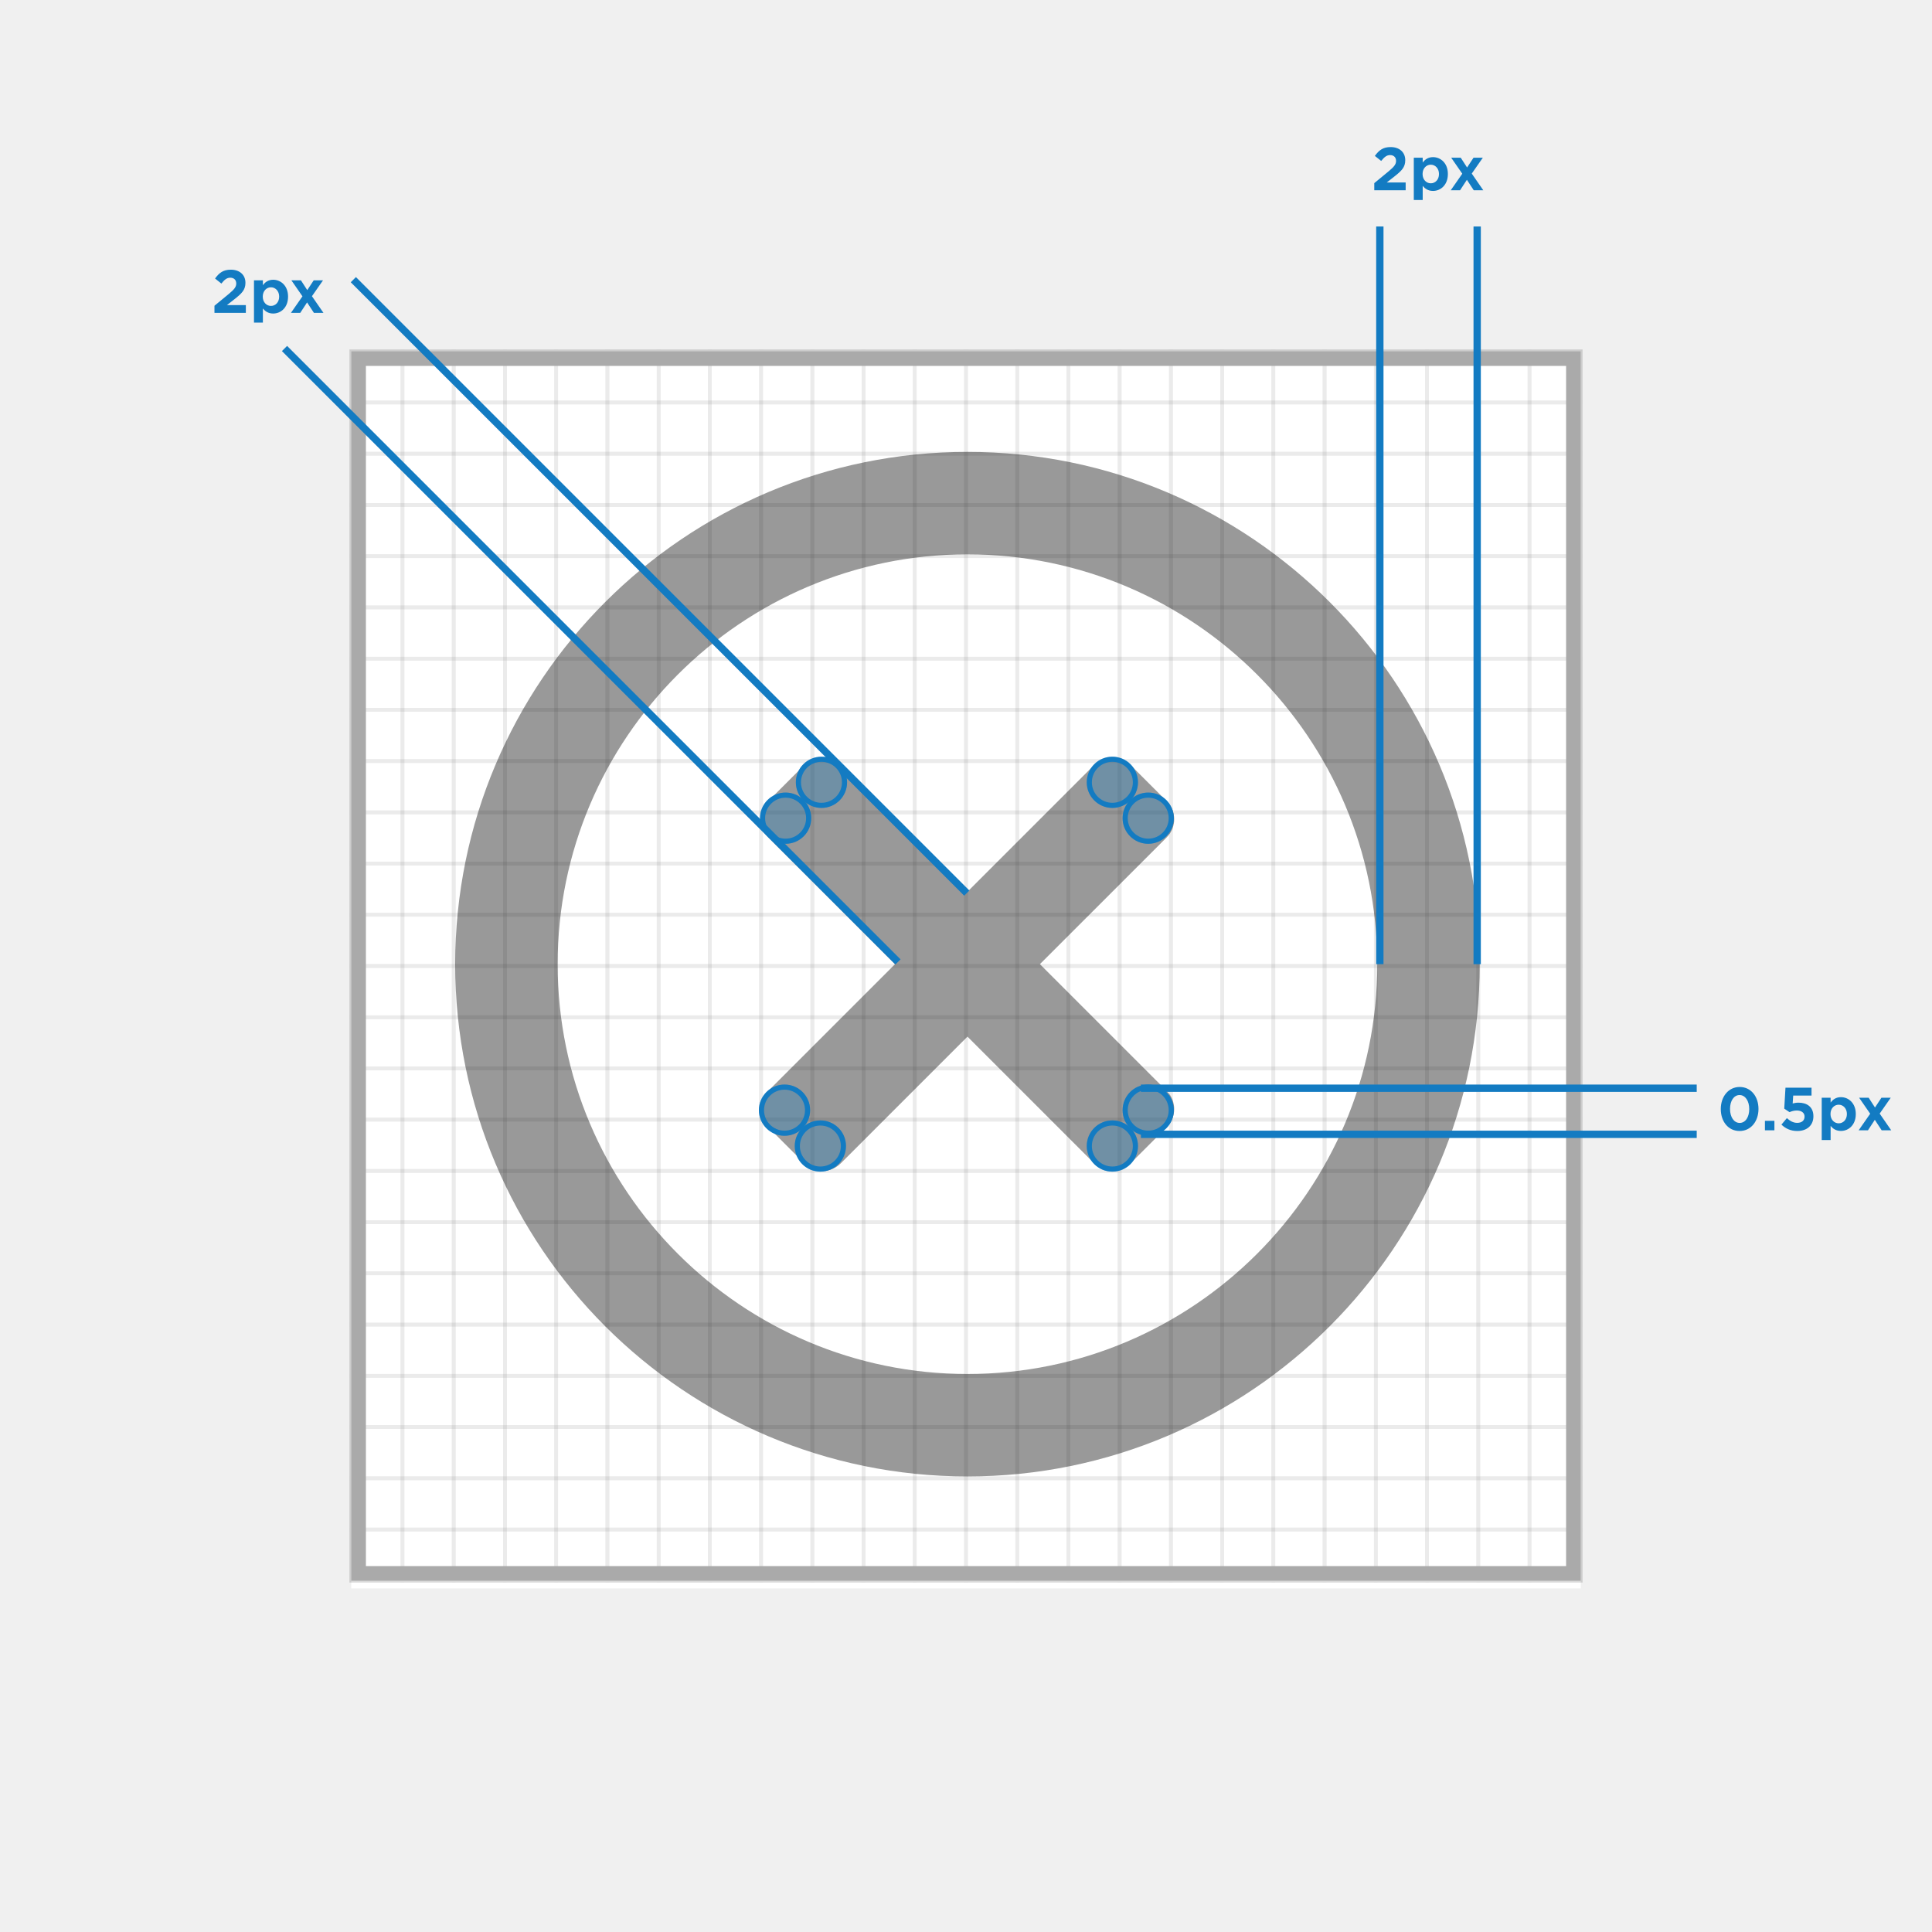
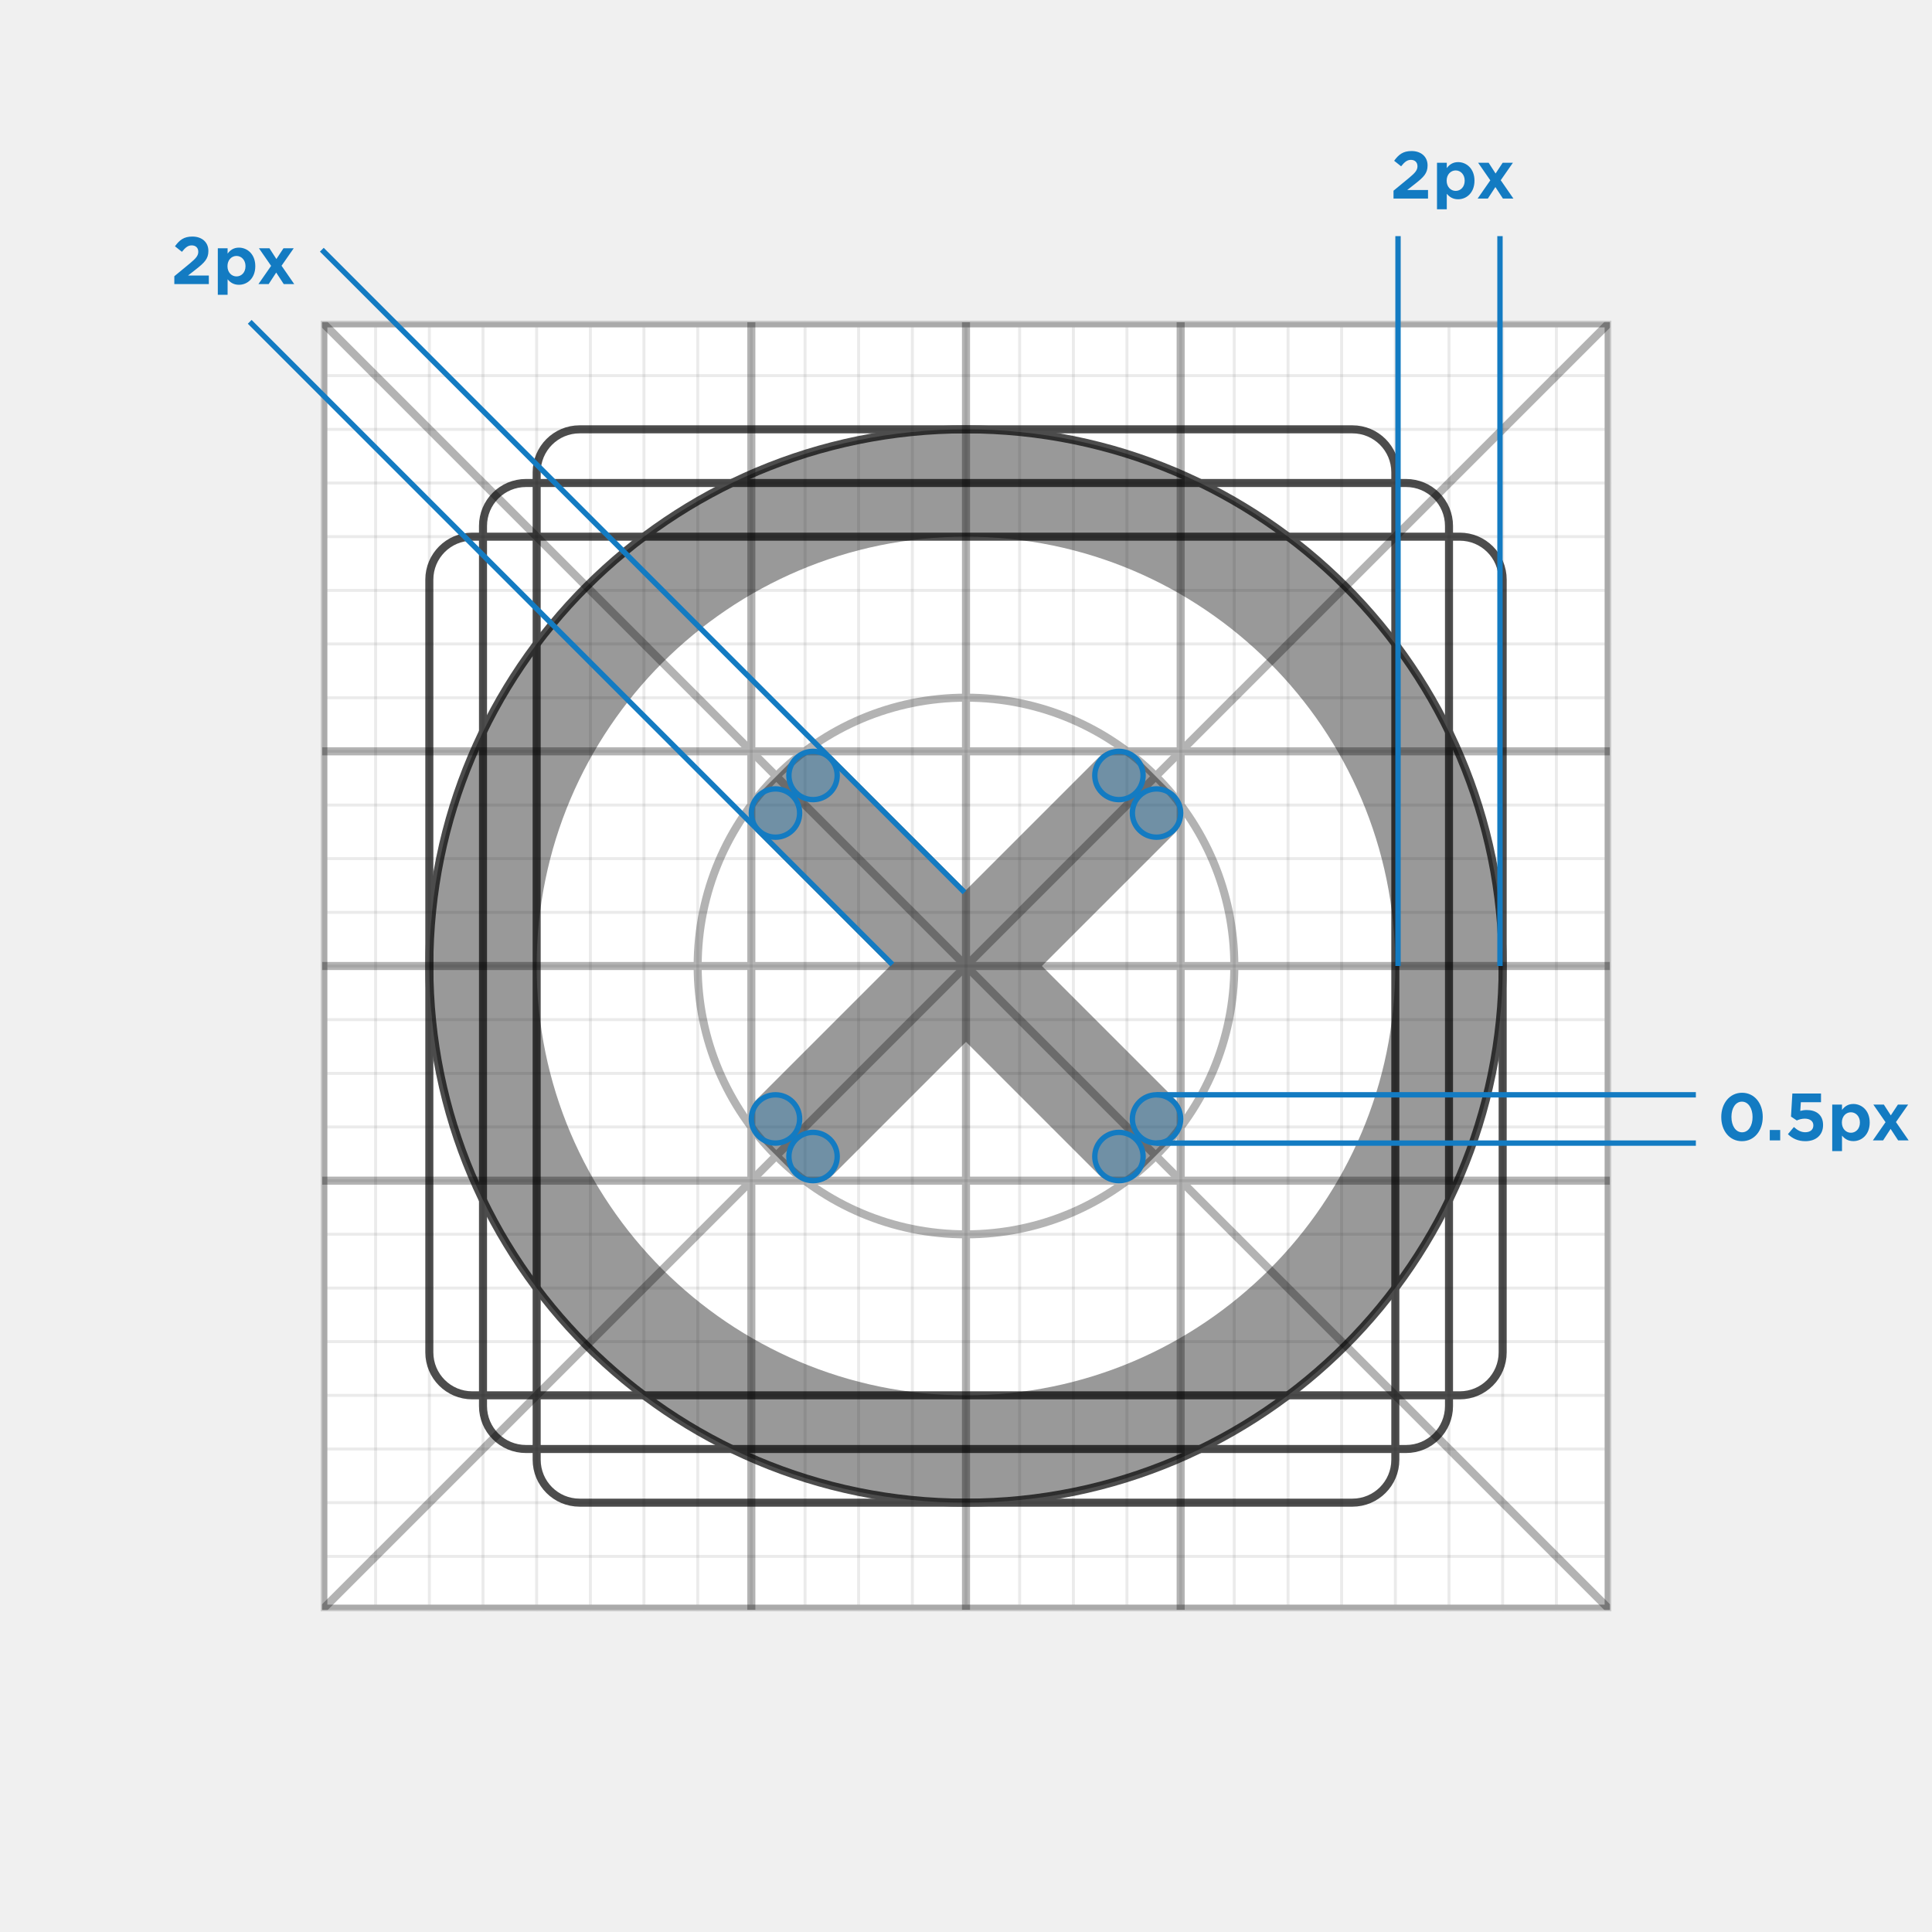
- <svg xmlns="http://www.w3.org/2000/svg" xmlns:xlink="http://www.w3.org/1999/xlink" width="264" height="264" viewBox="0 0 264 264">
-   <defs>
-     <circle id="example-7-a" cx="79.35" cy="93.8" r="3.5" />
-     <circle id="example-7-b" cx="84.25" cy="88.9" r="3.5" />
-     <circle id="example-7-c" cx="3.5" cy="8.4" r="3.5" />
-     <circle id="example-7-d" cx="8.4" cy="3.5" r="3.5" />
-     <circle id="example-7-e" cx="3.5" cy="8.4" r="3.5" />
-     <circle id="example-7-f" cx="8.4" cy="3.5" r="3.5" />
-     <circle id="example-7-g" cx="3.5" cy="8.4" r="3.5" />
-     <circle id="example-7-h" cx="8.4" cy="3.5" r="3.5" />
-   </defs>
-   <g fill="none" fill-rule="evenodd" transform="translate(28 18)">
-     <g transform="translate(20 30)">
-       <rect width="168" height="169.05" fill="#FFF" />
-       <g stroke="#000" stroke-width=".5" opacity=".4">
-         <g opacity=".2">
-           <rect width="7" height="168" x="161" />
-           <rect width="7" height="168" x="154" />
-           <rect width="7" height="168" x="147" />
-           <rect width="7" height="168" x="140" />
-           <rect width="7" height="168" x="133" />
-           <rect width="7" height="168" x="126" />
-           <rect width="7" height="168" x="119" />
-           <rect width="7" height="168" x="112" />
-           <rect width="7" height="168" x="105" />
-           <rect width="7" height="168" x="98" />
-           <rect width="7" height="168" x="91" />
-           <rect width="7" height="168" x="84" />
-           <rect width="7" height="168" x="77" />
-           <rect width="7" height="168" x="70" />
-           <rect width="7" height="168" x="63" />
-           <rect width="7" height="168" x="56" />
-           <rect width="7" height="168" x="49" />
-           <rect width="7" height="168" x="42" />
-           <rect width="7" height="168" x="35" />
-           <rect width="7" height="168" x="28" />
-           <rect width="7" height="168" x="21" />
-           <rect width="7" height="168" x="14" />
-           <rect width="7" height="168" x="7" />
-           <rect width="7" height="168" />
-         </g>
-         <g opacity=".2" transform="rotate(90 84 84)">
-           <rect width="7" height="168" x="161" />
-           <rect width="7" height="168" x="154" />
-           <rect width="7" height="168" x="147" />
-           <rect width="7" height="168" x="140" />
-           <rect width="7" height="168" x="133" />
-           <rect width="7" height="168" x="126" />
-           <rect width="7" height="168" x="119" />
-           <rect width="7" height="168" x="112" />
-           <rect width="7" height="168" x="105" />
-           <rect width="7" height="168" x="98" />
-           <rect width="7" height="168" x="91" />
-           <rect width="7" height="168" x="84" />
-           <rect width="7" height="168" x="77" />
-           <rect width="7" height="168" x="70" />
-           <rect width="7" height="168" x="63" />
-           <rect width="7" height="168" x="56" />
-           <rect width="7" height="168" x="49" />
-           <rect width="7" height="168" x="42" />
-           <rect width="7" height="168" x="35" />
-           <rect width="7" height="168" x="28" />
-           <rect width="7" height="168" x="21" />
-           <rect width="7" height="168" x="14" />
-           <rect width="7" height="168" x="7" />
-           <rect width="7" height="168" />
-         </g>
-       </g>
-       <rect width="166" height="166" x="1" y="1" stroke="#AAA" stroke-width="2" />
+ <svg xmlns="http://www.w3.org/2000/svg" width="720" height="720" viewBox="0 0 720 720" fill="none">
+   <rect width="480" height="480" transform="translate(120 120)" fill="white" />
+   <g opacity="0.4">
+     <g opacity="0.2">
+       <rect x="580" y="120" width="20" height="480" stroke="black" />
+       <rect x="560" y="120" width="20" height="480" stroke="black" />
+       <rect x="540" y="120" width="20" height="480" stroke="black" />
+       <rect x="520" y="120" width="20" height="480" stroke="black" />
+       <rect x="500" y="120" width="20" height="480" stroke="black" />
+       <rect x="480" y="120" width="20" height="480" stroke="black" />
+       <rect x="460" y="120" width="20" height="480" stroke="black" />
+       <rect x="440" y="120" width="20" height="480" stroke="black" />
+       <rect x="420" y="120" width="20" height="480" stroke="black" />
+       <rect x="400" y="120" width="20" height="480" stroke="black" />
+       <rect x="380" y="120" width="20" height="480" stroke="black" />
+       <rect x="360" y="120" width="20" height="480" stroke="black" />
+       <rect x="340" y="120" width="20" height="480" stroke="black" />
+       <rect x="320" y="120" width="20" height="480" stroke="black" />
+       <rect x="300" y="120" width="20" height="480" stroke="black" />
+       <rect x="280" y="120" width="20" height="480" stroke="black" />
+       <rect x="260" y="120" width="20" height="480" stroke="black" />
+       <rect x="240" y="120" width="20" height="480" stroke="black" />
+       <rect x="220" y="120" width="20" height="480" stroke="black" />
+       <rect x="200" y="120" width="20" height="480" stroke="black" />
+       <rect x="180" y="120" width="20" height="480" stroke="black" />
+       <rect x="160" y="120" width="20" height="480" stroke="black" />
+       <rect x="140" y="120" width="20" height="480" stroke="black" />
+       <rect x="120" y="120" width="20" height="480" stroke="black" />
    </g>
-     <g opacity=".4" transform="translate(20.2 29.75)">
-       <rect width="168" height="168" />
-       <path fill="#000" fill-rule="nonzero" d="M84,14 C122.64,14 154,45.36 154,84 C154,122.64 122.64,154 84,154 C45.36,154 14,122.64 14,84 C14,45.36 45.36,14 84,14 Z M84,140 C114.87,140 140,114.87 140,84 C140,53.13 114.87,28 84,28 C53.13,28 28,53.13 28,84 C28,114.87 53.13,140 84,140 Z M93.899,84 L111.224,101.324 C112.59,102.691 112.59,104.907 111.224,106.274 L106.274,111.224 C104.907,112.59 102.691,112.59 101.324,111.224 L84,93.899 L66.676,111.224 C65.309,112.59 63.093,112.59 61.726,111.224 L56.776,106.274 C55.41,104.907 55.41,102.691 56.776,101.324 L74.101,84 L56.776,66.676 C55.41,65.309 55.41,63.093 56.776,61.726 L61.726,56.776 C63.093,55.41 65.309,55.41 66.676,56.776 L84,74.101 L101.324,56.776 C102.691,55.41 104.907,55.41 106.274,56.776 L111.224,61.726 C112.59,63.093 112.59,65.309 111.224,66.676 L93.899,84 Z" />
-     </g>
-     <g>
-       <g>
-         <g transform="rotate(180 79.35 93.8)">
-           <use fill="#137BC2" fill-opacity=".3" xlink:href="#example-7-a" />
-           <circle cx="79.35" cy="93.8" r="3.15" stroke="#137BC2" stroke-width=".7" />
-         </g>
-         <g transform="rotate(180 84.25 88.9)">
-           <use fill="#137BC2" fill-opacity=".3" xlink:href="#example-7-b" />
-           <circle cx="84.25" cy="88.9" r="3.15" stroke="#137BC2" stroke-width=".7" />
-         </g>
-         <g fill="#137BC2" transform="rotate(-45 41.445 2.282)">
-           <rect width="1" height="118.544" x="13.3" />
-           <rect width="1" height="118.544" />
-         </g>
-         <path fill="#137BC2" d="M1.306 24.755L1.306 23.779 3.258 22.171C3.994 21.555 4.282 21.227 4.282 20.739 4.282 20.227 3.938 19.947 3.466 19.947 3.002 19.947 2.682 20.211 2.25 20.747L1.386 20.059C1.954 19.275 2.506 18.851 3.546 18.851 4.738 18.851 5.538 19.555 5.538 20.635L5.538 20.651C5.538 21.611 5.042 22.099 4.01 22.907L3.01 23.691 5.594 23.691 5.594 24.755 1.306 24.755zM9.026 23.803C9.634 23.803 10.146 23.315 10.146 22.539L10.146 22.523C10.146 21.763 9.634 21.259 9.026 21.259 8.418 21.259 7.906 21.763 7.906 22.523L7.906 22.539C7.906 23.299 8.418 23.803 9.026 23.803zM6.706 26.083L6.706 20.307 7.922 20.307 7.922 20.971C8.234 20.547 8.666 20.227 9.33 20.227 10.37 20.227 11.362 21.043 11.362 22.523L11.362 22.539C11.362 24.019 10.386 24.843 9.33 24.843 8.65 24.843 8.226 24.523 7.922 24.155L7.922 26.083 6.706 26.083zM13.122 20.307L13.986 21.643 14.866 20.307 16.138 20.307 14.626 22.475 16.202 24.755 14.898 24.755 13.962 23.323 13.026 24.755 11.754 24.755 13.33 22.491 11.818 20.307 13.122 20.307zM159.79 8L159.79 7.024 161.742 5.416C162.478 4.8 162.766 4.472 162.766 3.984 162.766 3.472 162.422 3.192 161.95 3.192 161.486 3.192 161.166 3.456 160.734 3.992L159.87 3.304C160.438 2.52 160.99 2.096 162.03 2.096 163.222 2.096 164.022 2.8 164.022 3.88L164.022 3.896C164.022 4.856 163.526 5.344 162.494 6.152L161.494 6.936 164.078 6.936 164.078 8 159.79 8zM167.51 7.048C168.118 7.048 168.63 6.56 168.63 5.784L168.63 5.768C168.63 5.008 168.118 4.504 167.51 4.504 166.902 4.504 166.39 5.008 166.39 5.768L166.39 5.784C166.39 6.544 166.902 7.048 167.51 7.048zM165.19 9.328L165.19 3.552 166.406 3.552 166.406 4.216C166.718 3.792 167.15 3.472 167.814 3.472 168.854 3.472 169.846 4.288 169.846 5.768L169.846 5.784C169.846 7.264 168.87 8.088 167.814 8.088 167.134 8.088 166.71 7.768 166.406 7.4L166.406 9.328 165.19 9.328zM171.606 3.552L172.47 4.888 173.35 3.552 174.622 3.552 173.11 5.72 174.686 8 173.382 8 172.446 6.568 171.51 8 170.238 8 171.814 5.736 170.302 3.552 171.606 3.552z" />
-         <rect width="75.95" height="1" x="127.9" y="130.2" fill="#137BC2" />
-         <path fill="#137BC2" d="M209.706,136.546 C208.154,136.546 207.138,135.242 207.138,133.554 L207.138,133.538 C207.138,131.858 208.178,130.53 209.722,130.53 C211.258,130.53 212.29,131.834 212.29,133.522 L212.29,133.538 C212.29,135.218 211.258,136.546 209.706,136.546 Z M209.722,135.442 C210.522,135.442 211.026,134.626 211.026,133.554 L211.026,133.538 C211.026,132.466 210.498,131.634 209.706,131.634 C208.914,131.634 208.402,132.442 208.402,133.522 L208.402,133.538 C208.402,134.618 208.922,135.442 209.722,135.442 Z M213.17,136.45 L213.17,135.154 L214.466,135.154 L214.466,136.45 L213.17,136.45 Z M217.594,136.546 C216.674,136.546 215.986,136.21 215.426,135.674 L216.17,134.786 C216.618,135.194 217.058,135.434 217.578,135.434 C218.194,135.434 218.586,135.122 218.586,134.586 L218.586,134.57 C218.586,134.05 218.154,133.746 217.522,133.746 C217.146,133.746 216.81,133.85 216.53,133.97 L215.81,133.49 L215.978,130.626 L219.538,130.626 L219.538,131.706 L217.034,131.706 L216.962,132.786 C217.202,132.722 217.426,132.674 217.762,132.674 C218.89,132.674 219.794,133.234 219.794,134.53 L219.794,134.546 C219.794,135.77 218.922,136.546 217.594,136.546 Z M223.25,135.498 C223.858,135.498 224.37,135.01 224.37,134.234 L224.37,134.218 C224.37,133.458 223.858,132.954 223.25,132.954 C222.642,132.954 222.13,133.458 222.13,134.218 L222.13,134.234 C222.13,134.994 222.642,135.498 223.25,135.498 Z M220.93,137.778 L220.93,132.002 L222.146,132.002 L222.146,132.666 C222.458,132.242 222.89,131.922 223.554,131.922 C224.594,131.922 225.586,132.738 225.586,134.218 L225.586,134.234 C225.586,135.714 224.61,136.538 223.554,136.538 C222.874,136.538 222.45,136.218 222.146,135.85 L222.146,137.778 L220.93,137.778 Z M227.346,132.002 L228.21,133.338 L229.09,132.002 L230.362,132.002 L228.85,134.17 L230.426,136.45 L229.122,136.45 L228.186,135.018 L227.25,136.45 L225.978,136.45 L227.554,134.186 L226.042,132.002 L227.346,132.002 Z" />
-         <rect width="75.95" height="1" x="127.9" y="136.5" fill="#137BC2" />
-         <rect width="1" height="100.8" x="173.35" y="12.95" fill="#137BC2" />
-         <rect width="1" height="100.8" x="160.05" y="12.95" fill="#137BC2" />
-       </g>
-       <g transform="matrix(-1 0 0 1 132.4 85.4)">
-         <g transform="rotate(180 3.5 8.4)">
-           <use fill="#137BC2" fill-opacity=".3" xlink:href="#example-7-c" />
-           <circle cx="3.5" cy="8.4" r="3.15" stroke="#137BC2" stroke-width=".7" />
-         </g>
-         <g transform="rotate(180 8.4 3.5)">
-           <use fill="#137BC2" fill-opacity=".3" xlink:href="#example-7-d" />
-           <circle cx="8.4" cy="3.5" r="3.15" stroke="#137BC2" stroke-width=".7" />
-         </g>
-       </g>
-     </g>
-     <g transform="matrix(1 0 0 -1 75.7 142.1)">
-       <g transform="rotate(180 3.5 8.4)">
-         <use fill="#137BC2" fill-opacity=".3" xlink:href="#example-7-e" />
-         <circle cx="3.5" cy="8.4" r="3.15" stroke="#137BC2" stroke-width=".7" />
-       </g>
-       <g transform="rotate(180 8.4 3.5)">
-         <use fill="#137BC2" fill-opacity=".3" xlink:href="#example-7-f" />
-         <circle cx="8.4" cy="3.5" r="3.15" stroke="#137BC2" stroke-width=".7" />
-       </g>
-       <g transform="matrix(-1 0 0 1 56.7 0)">
-         <g transform="rotate(180 3.5 8.4)">
-           <use fill="#137BC2" fill-opacity=".3" xlink:href="#example-7-g" />
-           <circle cx="3.5" cy="8.4" r="3.15" stroke="#137BC2" stroke-width=".7" />
-         </g>
-         <g transform="rotate(180 8.4 3.5)">
-           <use fill="#137BC2" fill-opacity=".3" xlink:href="#example-7-h" />
-           <circle cx="8.4" cy="3.5" r="3.15" stroke="#137BC2" stroke-width=".7" />
-         </g>
-       </g>
+     <g opacity="0.2">
+       <rect x="600" y="580" width="20" height="480" transform="rotate(90 600 580)" stroke="black" />
+       <rect x="600" y="560" width="20" height="480" transform="rotate(90 600 560)" stroke="black" />
+       <rect x="600" y="540" width="20" height="480" transform="rotate(90 600 540)" stroke="black" />
+       <rect x="600" y="520" width="20" height="480" transform="rotate(90 600 520)" stroke="black" />
+       <rect x="600" y="500" width="20" height="480" transform="rotate(90 600 500)" stroke="black" />
+       <rect x="600" y="480" width="20" height="480" transform="rotate(90 600 480)" stroke="black" />
+       <rect x="600" y="460" width="20" height="480" transform="rotate(90 600 460)" stroke="black" />
+       <rect x="600" y="440" width="20" height="480" transform="rotate(90 600 440)" stroke="black" />
+       <rect x="600" y="420" width="20" height="480" transform="rotate(90 600 420)" stroke="black" />
+       <rect x="600" y="400" width="20" height="480" transform="rotate(90 600 400)" stroke="black" />
+       <rect x="600" y="380" width="20" height="480" transform="rotate(90 600 380)" stroke="black" />
+       <rect x="600" y="360" width="20" height="480" transform="rotate(90 600 360)" stroke="black" />
+       <rect x="600" y="340" width="20" height="480" transform="rotate(90 600 340)" stroke="black" />
+       <rect x="600" y="320" width="20" height="480" transform="rotate(90 600 320)" stroke="black" />
+       <rect x="600" y="300" width="20" height="480" transform="rotate(90 600 300)" stroke="black" />
+       <rect x="600" y="280" width="20" height="480" transform="rotate(90 600 280)" stroke="black" />
+       <rect x="600" y="260" width="20" height="480" transform="rotate(90 600 260)" stroke="black" />
+       <rect x="600" y="240" width="20" height="480" transform="rotate(90 600 240)" stroke="black" />
+       <rect x="600" y="220" width="20" height="480" transform="rotate(90 600 220)" stroke="black" />
+       <rect x="600" y="200" width="20" height="480" transform="rotate(90 600 200)" stroke="black" />
+       <rect x="600" y="180" width="20" height="480" transform="rotate(90 600 180)" stroke="black" />
+       <rect x="600" y="160" width="20" height="480" transform="rotate(90 600 160)" stroke="black" />
+       <rect x="600" y="140" width="20" height="480" transform="rotate(90 600 140)" stroke="black" />
+       <rect x="600" y="120" width="20" height="480" transform="rotate(90 600 120)" stroke="black" />
    </g>
  </g>
+   <rect x="121" y="121" width="478" height="478" stroke="#AAAAAA" stroke-width="2" />
+   <mask id="mask0" mask-type="alpha" maskUnits="userSpaceOnUse" x="120" y="120" width="480" height="480">
+     <rect x="120" y="120" width="480" height="480" fill="white" />
+   </mask>
+   <g mask="url(#mask0)">
+     <g opacity="0.3">
+       <path d="M600 120L120 600" stroke="black" stroke-width="3" />
+       <path d="M120 120L600 600" stroke="black" stroke-width="3" />
+       <path fill-rule="evenodd" clip-rule="evenodd" d="M360 460C415.228 460 460 415.228 460 360C460 304.772 415.228 260 360 260C304.772 260 260 304.772 260 360C260 415.228 304.772 460 360 460Z" stroke="black" stroke-width="3" />
+       <path d="M360 120V600" stroke="black" stroke-width="3" />
+       <path d="M280 120V600" stroke="black" stroke-width="3" />
+       <path d="M440 120V600" stroke="black" stroke-width="3" />
+       <path d="M120 360H600" stroke="black" stroke-width="3" />
+       <path d="M120 440H600" stroke="black" stroke-width="3" />
+       <path d="M120 280H600" stroke="black" stroke-width="3" />
+     </g>
+     <g opacity="0.7">
+       <path fill-rule="evenodd" clip-rule="evenodd" d="M360 560C470.457 560 560 470.457 560 360C560 249.543 470.457 160 360 160C249.543 160 160 249.543 160 360C160 470.457 249.543 560 360 560Z" stroke="black" stroke-width="3" />
+       <rect x="160" y="200" width="400" height="320" rx="16" stroke="black" stroke-width="3" />
+       <rect x="200" y="160" width="320" height="400" rx="16" stroke="black" stroke-width="3" />
+       <rect x="540" y="180" width="360" height="360" rx="16" transform="rotate(90 540 180)" stroke="black" stroke-width="3" />
+     </g>
+   </g>
+   <g opacity="0.4">
+     <path fill-rule="evenodd" clip-rule="evenodd" d="M360 160C249.6 160 160 249.6 160 360C160 470.4 249.6 560 360 560C470.4 560 560 470.4 560 360C560 249.6 470.4 160 360 160ZM360 520C271.8 520 200 448.2 200 360C200 271.8 271.8 200 360 200C448.2 200 520 271.8 520 360C520 448.2 448.2 520 360 520ZM437.782 310.503L388.284 360L437.782 409.497C441.687 413.403 441.687 419.734 437.782 423.64L423.64 437.782C419.734 441.687 413.403 441.687 409.497 437.782L360 388.284L310.503 437.782C306.597 441.687 300.266 441.687 296.36 437.782L282.218 423.64C278.313 419.734 278.313 413.403 282.218 409.497L331.716 360L282.218 310.503C278.313 306.597 278.313 300.266 282.218 296.36L296.36 282.218C300.266 278.313 306.597 278.313 310.503 282.218L360 331.716L409.497 282.218C413.403 278.313 419.734 278.313 423.64 282.218L437.782 296.36C441.687 300.266 441.687 306.597 437.782 310.503Z" fill="black" />
+   </g>
+   <path d="M280 303C280 298.029 284.029 294 289 294C293.971 294 298 298.029 298 303C298 307.971 293.971 312 289 312C284.029 312 280 307.971 280 303Z" fill="#137BC2" fill-opacity="0.3" stroke="#137BC2" stroke-width="2" />
+   <path d="M294 289C294 284.029 298.029 280 303 280C307.971 280 312 284.029 312 289C312 293.971 307.971 298 303 298C298.029 298 294 293.971 294 289Z" fill="#137BC2" fill-opacity="0.3" stroke="#137BC2" stroke-width="2" />
+   <rect x="119.228" y="93.772" width="2" height="338.697" transform="rotate(-45 119.228 93.772)" fill="#137BC2" />
+   <rect x="92.357" y="120.642" width="2" height="338.697" transform="rotate(-45 92.3574 120.642)" fill="#137BC2" />
+   <path d="M64.965 105.87H77.829V102.678H70.076L73.076 100.326C76.172 97.902 77.66 96.438 77.66 93.558V93.51C77.66 90.27 75.26 88.158 71.684 88.158C68.564 88.158 66.909 89.43 65.204 91.782L67.796 93.846C69.093 92.238 70.052 91.446 71.445 91.446C72.861 91.446 73.892 92.286 73.892 93.822C73.892 95.286 73.028 96.27 70.82 98.118L64.965 102.942V105.87ZM88.132 103.014C86.308 103.014 84.772 101.502 84.772 99.222V99.174C84.772 96.894 86.308 95.382 88.132 95.382C89.956 95.382 91.492 96.894 91.492 99.174V99.222C91.492 101.55 89.956 103.014 88.132 103.014ZM81.172 109.854H84.82V104.07C85.732 105.174 87.004 106.134 89.044 106.134C92.212 106.134 95.14 103.662 95.14 99.222V99.174C95.14 94.734 92.164 92.286 89.044 92.286C87.052 92.286 85.756 93.246 84.82 94.518V92.526H81.172V109.854ZM100.413 92.526H96.501L101.037 99.078L96.309 105.87H100.125L102.933 101.574L105.741 105.87H109.653L104.925 99.03L109.461 92.526H105.645L103.005 96.534L100.413 92.526Z" fill="#137BC2" />
+   <path d="M519.32 74H532.184V70.808H524.432L527.432 68.456C530.528 66.032 532.016 64.568 532.016 61.688V61.64C532.016 58.4 529.616 56.288 526.04 56.288C522.92 56.288 521.264 57.56 519.56 59.912L522.152 61.976C523.448 60.368 524.408 59.576 525.8 59.576C527.216 59.576 528.248 60.416 528.248 61.952C528.248 63.416 527.384 64.4 525.176 66.248L519.32 71.072V74ZM542.487 71.144C540.663 71.144 539.127 69.632 539.127 67.352V67.304C539.127 65.024 540.663 63.512 542.487 63.512C544.311 63.512 545.847 65.024 545.847 67.304V67.352C545.847 69.68 544.311 71.144 542.487 71.144ZM535.527 77.984H539.175V72.2C540.087 73.304 541.359 74.264 543.399 74.264C546.567 74.264 549.495 71.792 549.495 67.352V67.304C549.495 62.864 546.519 60.416 543.399 60.416C541.407 60.416 540.111 61.376 539.175 62.648V60.656H535.527V77.984ZM554.769 60.656H550.857L555.393 67.208L550.665 74H554.481L557.289 69.704L560.097 74H564.009L559.281 67.16L563.817 60.656H560.001L557.361 64.664L554.769 60.656Z" fill="#137BC2" />
+   <rect x="431" y="407" width="201" height="2" fill="#137BC2" />
+   <path d="M649.168 425.288C653.824 425.288 656.92 421.304 656.92 416.264V416.216C656.92 411.152 653.824 407.24 649.216 407.24C644.584 407.24 641.464 411.224 641.464 416.264V416.312C641.464 421.376 644.512 425.288 649.168 425.288ZM649.216 421.976C646.816 421.976 645.256 419.504 645.256 416.264V416.216C645.256 412.976 646.792 410.552 649.168 410.552C651.544 410.552 653.128 413.048 653.128 416.264V416.312C653.128 419.528 651.616 421.976 649.216 421.976ZM659.539 425H663.427V421.112H659.539V425ZM672.806 425.288C676.79 425.288 679.406 422.96 679.406 419.288V419.24C679.406 415.352 676.694 413.672 673.31 413.672C672.302 413.672 671.63 413.816 670.91 414.008L671.126 410.768H678.638V407.528H667.958L667.454 416.12L669.614 417.56C670.454 417.2 671.462 416.888 672.59 416.888C674.486 416.888 675.782 417.8 675.782 419.36V419.408C675.782 421.016 674.606 421.952 672.758 421.952C671.198 421.952 669.878 421.232 668.534 420.008L666.302 422.672C667.982 424.28 670.046 425.288 672.806 425.288ZM689.776 422.144C687.952 422.144 686.416 420.632 686.416 418.352V418.304C686.416 416.024 687.952 414.512 689.776 414.512C691.6 414.512 693.136 416.024 693.136 418.304V418.352C693.136 420.68 691.6 422.144 689.776 422.144ZM682.816 428.984H686.464V423.2C687.376 424.304 688.648 425.264 690.688 425.264C693.856 425.264 696.784 422.792 696.784 418.352V418.304C696.784 413.864 693.808 411.416 690.688 411.416C688.696 411.416 687.4 412.376 686.464 413.648V411.656H682.816V428.984ZM702.058 411.656H698.146L702.682 418.208L697.954 425H701.77L704.578 420.704L707.386 425H711.298L706.57 418.16L711.106 411.656H707.29L704.65 415.664L702.058 411.656Z" fill="#137BC2" />
+   <rect x="431" y="425" width="201" height="2" fill="#137BC2" />
+   <rect x="558" y="88" width="2" height="272" fill="#137BC2" />
+   <rect x="520" y="88" width="2" height="272" fill="#137BC2" />
+   <path d="M440 303C440 298.029 435.971 294 431 294C426.029 294 422 298.029 422 303C422 307.971 426.029 312 431 312C435.971 312 440 307.971 440 303Z" fill="#137BC2" fill-opacity="0.3" stroke="#137BC2" stroke-width="2" />
+   <path d="M426 289C426 284.029 421.971 280 417 280C412.029 280 408 284.029 408 289C408 293.971 412.029 298 417 298C421.971 298 426 293.971 426 289Z" fill="#137BC2" fill-opacity="0.3" stroke="#137BC2" stroke-width="2" />
+   <path d="M280 417C280 421.971 284.029 426 289 426C293.971 426 298 421.971 298 417C298 412.029 293.971 408 289 408C284.029 408 280 412.029 280 417Z" fill="#137BC2" fill-opacity="0.3" stroke="#137BC2" stroke-width="2" />
+   <path d="M294 431C294 435.971 298.029 440 303 440C307.971 440 312 435.971 312 431C312 426.029 307.971 422 303 422C298.029 422 294 426.029 294 431Z" fill="#137BC2" fill-opacity="0.3" stroke="#137BC2" stroke-width="2" />
+   <path d="M440 417C440 421.971 435.971 426 431 426C426.029 426 422 421.971 422 417C422 412.029 426.029 408 431 408C435.971 408 440 412.029 440 417Z" fill="#137BC2" fill-opacity="0.3" stroke="#137BC2" stroke-width="2" />
+   <path d="M426 431C426 435.971 421.971 440 417 440C412.029 440 408 435.971 408 431C408 426.029 412.029 422 417 422C421.971 422 426 426.029 426 431Z" fill="#137BC2" fill-opacity="0.3" stroke="#137BC2" stroke-width="2" />
</svg>
